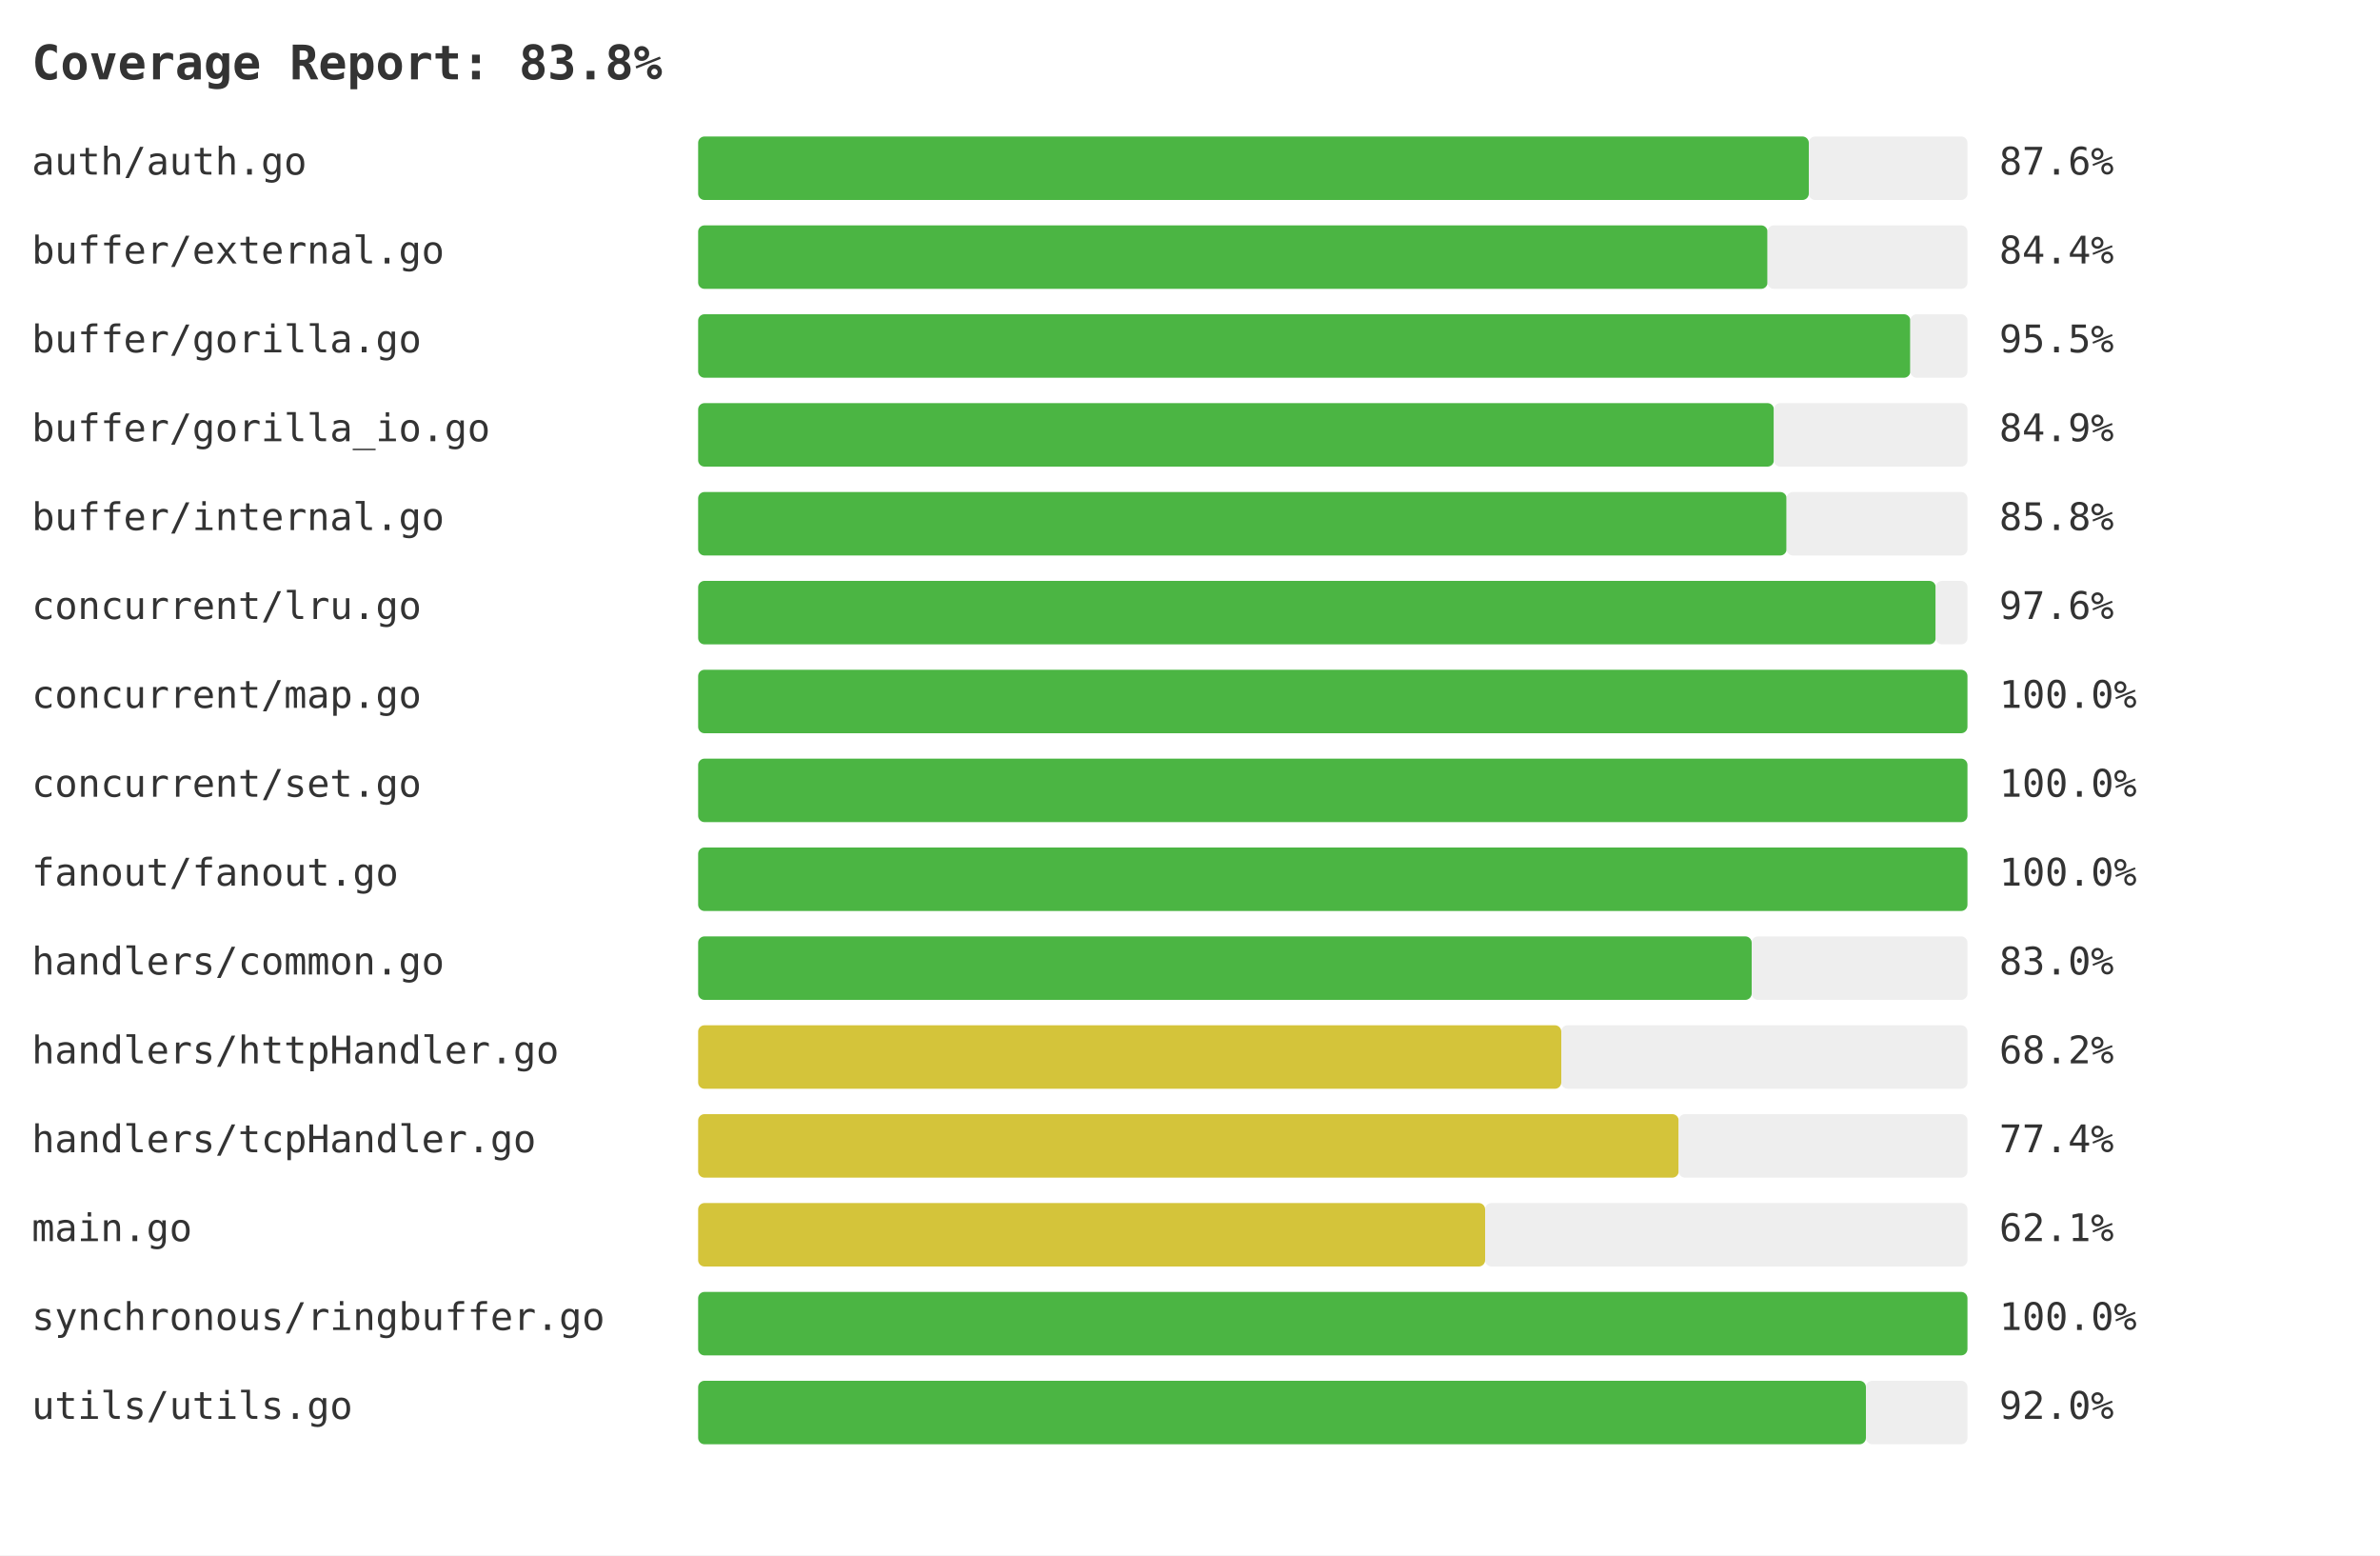
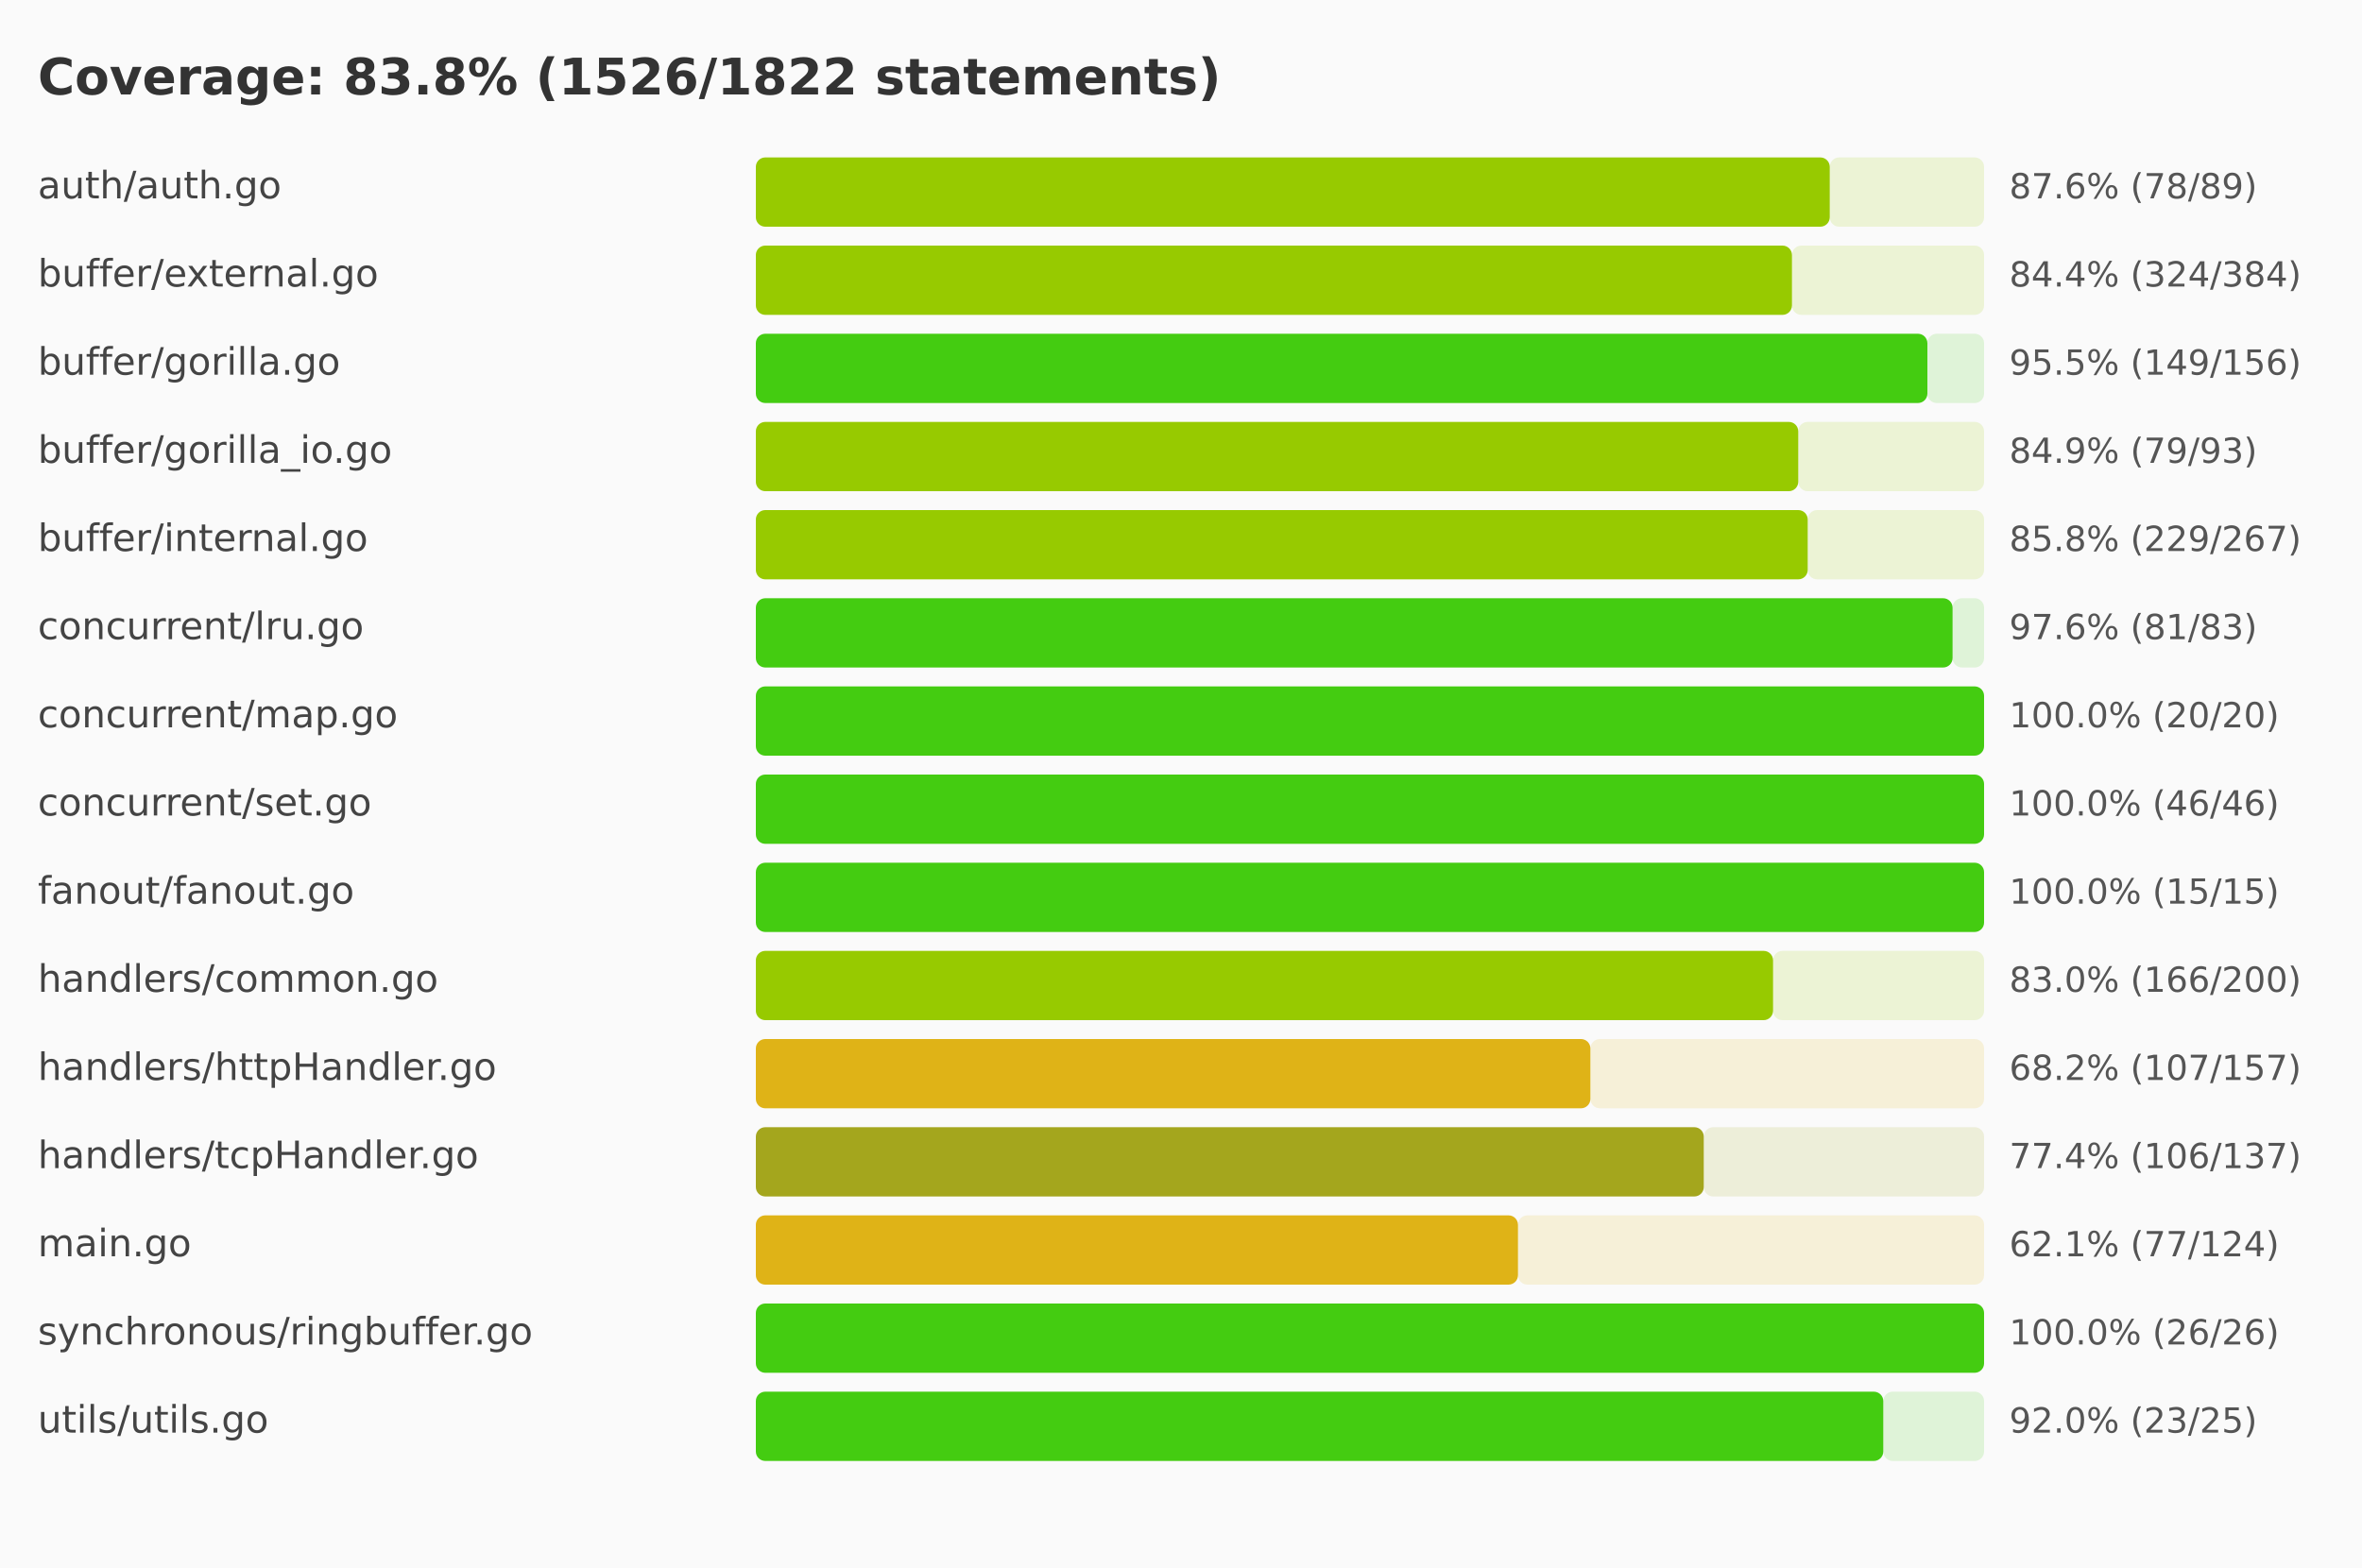
- <svg xmlns="http://www.w3.org/2000/svg" width="750" height="490">
-   <rect width="750" height="490" fill="#fff" />
-   <text x="10" y="25" font-family="monospace" font-size="15" font-weight="bold" fill="#333">Coverage Report: 83.8%</text>
-   <text x="10" y="55" font-family="monospace" font-size="12" fill="#333">auth/auth.go</text>
-   <rect x="220" y="43" width="350" height="20" rx="2" fill="#4bb543" />
-   <rect x="570" y="43" width="50" height="20" rx="2" fill="#eee" />
-   <text x="630" y="55" font-family="monospace" font-size="12" fill="#333">87.6%</text>
-   <text x="10" y="83" font-family="monospace" font-size="12" fill="#333">buffer/external.go</text>
-   <rect x="220" y="71" width="337" height="20" rx="2" fill="#4bb543" />
-   <rect x="557" y="71" width="63" height="20" rx="2" fill="#eee" />
-   <text x="630" y="83" font-family="monospace" font-size="12" fill="#333">84.4%</text>
-   <text x="10" y="111" font-family="monospace" font-size="12" fill="#333">buffer/gorilla.go</text>
-   <rect x="220" y="99" width="382" height="20" rx="2" fill="#4bb543" />
-   <rect x="602" y="99" width="18" height="20" rx="2" fill="#eee" />
-   <text x="630" y="111" font-family="monospace" font-size="12" fill="#333">95.5%</text>
-   <text x="10" y="139" font-family="monospace" font-size="12" fill="#333">buffer/gorilla_io.go</text>
-   <rect x="220" y="127" width="339" height="20" rx="2" fill="#4bb543" />
-   <rect x="559" y="127" width="61" height="20" rx="2" fill="#eee" />
-   <text x="630" y="139" font-family="monospace" font-size="12" fill="#333">84.9%</text>
-   <text x="10" y="167" font-family="monospace" font-size="12" fill="#333">buffer/internal.go</text>
-   <rect x="220" y="155" width="343" height="20" rx="2" fill="#4bb543" />
-   <rect x="563" y="155" width="57" height="20" rx="2" fill="#eee" />
-   <text x="630" y="167" font-family="monospace" font-size="12" fill="#333">85.8%</text>
-   <text x="10" y="195" font-family="monospace" font-size="12" fill="#333">concurrent/lru.go</text>
-   <rect x="220" y="183" width="390" height="20" rx="2" fill="#4bb543" />
-   <rect x="610" y="183" width="10" height="20" rx="2" fill="#eee" />
-   <text x="630" y="195" font-family="monospace" font-size="12" fill="#333">97.6%</text>
-   <text x="10" y="223" font-family="monospace" font-size="12" fill="#333">concurrent/map.go</text>
-   <rect x="220" y="211" width="400" height="20" rx="2" fill="#4bb543" />
-   <rect x="620" y="211" width="0" height="20" rx="2" fill="#eee" />
-   <text x="630" y="223" font-family="monospace" font-size="12" fill="#333">100.0%</text>
-   <text x="10" y="251" font-family="monospace" font-size="12" fill="#333">concurrent/set.go</text>
-   <rect x="220" y="239" width="400" height="20" rx="2" fill="#4bb543" />
-   <rect x="620" y="239" width="0" height="20" rx="2" fill="#eee" />
-   <text x="630" y="251" font-family="monospace" font-size="12" fill="#333">100.0%</text>
-   <text x="10" y="279" font-family="monospace" font-size="12" fill="#333">fanout/fanout.go</text>
-   <rect x="220" y="267" width="400" height="20" rx="2" fill="#4bb543" />
-   <rect x="620" y="267" width="0" height="20" rx="2" fill="#eee" />
-   <text x="630" y="279" font-family="monospace" font-size="12" fill="#333">100.0%</text>
-   <text x="10" y="307" font-family="monospace" font-size="12" fill="#333">handlers/common.go</text>
-   <rect x="220" y="295" width="332" height="20" rx="2" fill="#4bb543" />
-   <rect x="552" y="295" width="68" height="20" rx="2" fill="#eee" />
-   <text x="630" y="307" font-family="monospace" font-size="12" fill="#333">83.0%</text>
-   <text x="10" y="335" font-family="monospace" font-size="12" fill="#333">handlers/httpHandler.go</text>
-   <rect x="220" y="323" width="272" height="20" rx="2" fill="#d4c43a" />
-   <rect x="492" y="323" width="128" height="20" rx="2" fill="#eee" />
-   <text x="630" y="335" font-family="monospace" font-size="12" fill="#333">68.2%</text>
-   <text x="10" y="363" font-family="monospace" font-size="12" fill="#333">handlers/tcpHandler.go</text>
-   <rect x="220" y="351" width="309" height="20" rx="2" fill="#d4c43a" />
-   <rect x="529" y="351" width="91" height="20" rx="2" fill="#eee" />
-   <text x="630" y="363" font-family="monospace" font-size="12" fill="#333">77.4%</text>
-   <text x="10" y="391" font-family="monospace" font-size="12" fill="#333">main.go</text>
-   <rect x="220" y="379" width="248" height="20" rx="2" fill="#d4c43a" />
-   <rect x="468" y="379" width="152" height="20" rx="2" fill="#eee" />
-   <text x="630" y="391" font-family="monospace" font-size="12" fill="#333">62.1%</text>
-   <text x="10" y="419" font-family="monospace" font-size="12" fill="#333">synchronous/ringbuffer.go</text>
-   <rect x="220" y="407" width="400" height="20" rx="2" fill="#4bb543" />
-   <rect x="620" y="407" width="0" height="20" rx="2" fill="#eee" />
-   <text x="630" y="419" font-family="monospace" font-size="12" fill="#333">100.0%</text>
-   <text x="10" y="447" font-family="monospace" font-size="12" fill="#333">utils/utils.go</text>
-   <rect x="220" y="435" width="368" height="20" rx="2" fill="#4bb543" />
-   <rect x="588" y="435" width="32" height="20" rx="2" fill="#eee" />
-   <text x="630" y="447" font-family="monospace" font-size="12" fill="#333">92.0%</text>
+ <svg xmlns="http://www.w3.org/2000/svg" width="750" height="498">
+   <rect width="750" height="498" fill="#fafafa" />
+   <text x="12" y="30" font-family="Verdana,DejaVu Sans,sans-serif" font-size="16" font-weight="bold" fill="#333">Coverage: 83.8% (1526/1822 statements)</text>
+   <text x="12" y="63" font-family="Verdana,DejaVu Sans,sans-serif" font-size="12" fill="#444">auth/auth.go</text>
+   <rect x="240" y="50" width="341" height="22" rx="3" fill="#97ca00" />
+   <rect x="581" y="50" width="49" height="22" rx="3" fill="#97ca00" opacity="0.15" />
+   <text x="638" y="63" font-family="Verdana,DejaVu Sans,sans-serif" font-size="11" fill="#555">87.6% (78/89)</text>
+   <text x="12" y="91" font-family="Verdana,DejaVu Sans,sans-serif" font-size="12" fill="#444">buffer/external.go</text>
+   <rect x="240" y="78" width="329" height="22" rx="3" fill="#97ca00" />
+   <rect x="569" y="78" width="61" height="22" rx="3" fill="#97ca00" opacity="0.15" />
+   <text x="638" y="91" font-family="Verdana,DejaVu Sans,sans-serif" font-size="11" fill="#555">84.4% (324/384)</text>
+   <text x="12" y="119" font-family="Verdana,DejaVu Sans,sans-serif" font-size="12" fill="#444">buffer/gorilla.go</text>
+   <rect x="240" y="106" width="372" height="22" rx="3" fill="#44cc11" />
+   <rect x="612" y="106" width="18" height="22" rx="3" fill="#44cc11" opacity="0.15" />
+   <text x="638" y="119" font-family="Verdana,DejaVu Sans,sans-serif" font-size="11" fill="#555">95.5% (149/156)</text>
+   <text x="12" y="147" font-family="Verdana,DejaVu Sans,sans-serif" font-size="12" fill="#444">buffer/gorilla_io.go</text>
+   <rect x="240" y="134" width="331" height="22" rx="3" fill="#97ca00" />
+   <rect x="571" y="134" width="59" height="22" rx="3" fill="#97ca00" opacity="0.15" />
+   <text x="638" y="147" font-family="Verdana,DejaVu Sans,sans-serif" font-size="11" fill="#555">84.9% (79/93)</text>
+   <text x="12" y="175" font-family="Verdana,DejaVu Sans,sans-serif" font-size="12" fill="#444">buffer/internal.go</text>
+   <rect x="240" y="162" width="334" height="22" rx="3" fill="#97ca00" />
+   <rect x="574" y="162" width="56" height="22" rx="3" fill="#97ca00" opacity="0.15" />
+   <text x="638" y="175" font-family="Verdana,DejaVu Sans,sans-serif" font-size="11" fill="#555">85.8% (229/267)</text>
+   <text x="12" y="203" font-family="Verdana,DejaVu Sans,sans-serif" font-size="12" fill="#444">concurrent/lru.go</text>
+   <rect x="240" y="190" width="380" height="22" rx="3" fill="#44cc11" />
+   <rect x="620" y="190" width="10" height="22" rx="3" fill="#44cc11" opacity="0.15" />
+   <text x="638" y="203" font-family="Verdana,DejaVu Sans,sans-serif" font-size="11" fill="#555">97.6% (81/83)</text>
+   <text x="12" y="231" font-family="Verdana,DejaVu Sans,sans-serif" font-size="12" fill="#444">concurrent/map.go</text>
+   <rect x="240" y="218" width="390" height="22" rx="3" fill="#44cc11" />
+   <rect x="630" y="218" width="0" height="22" rx="3" fill="#44cc11" opacity="0.15" />
+   <text x="638" y="231" font-family="Verdana,DejaVu Sans,sans-serif" font-size="11" fill="#555">100.0% (20/20)</text>
+   <text x="12" y="259" font-family="Verdana,DejaVu Sans,sans-serif" font-size="12" fill="#444">concurrent/set.go</text>
+   <rect x="240" y="246" width="390" height="22" rx="3" fill="#44cc11" />
+   <rect x="630" y="246" width="0" height="22" rx="3" fill="#44cc11" opacity="0.15" />
+   <text x="638" y="259" font-family="Verdana,DejaVu Sans,sans-serif" font-size="11" fill="#555">100.0% (46/46)</text>
+   <text x="12" y="287" font-family="Verdana,DejaVu Sans,sans-serif" font-size="12" fill="#444">fanout/fanout.go</text>
+   <rect x="240" y="274" width="390" height="22" rx="3" fill="#44cc11" />
+   <rect x="630" y="274" width="0" height="22" rx="3" fill="#44cc11" opacity="0.15" />
+   <text x="638" y="287" font-family="Verdana,DejaVu Sans,sans-serif" font-size="11" fill="#555">100.0% (15/15)</text>
+   <text x="12" y="315" font-family="Verdana,DejaVu Sans,sans-serif" font-size="12" fill="#444">handlers/common.go</text>
+   <rect x="240" y="302" width="323" height="22" rx="3" fill="#97ca00" />
+   <rect x="563" y="302" width="67" height="22" rx="3" fill="#97ca00" opacity="0.15" />
+   <text x="638" y="315" font-family="Verdana,DejaVu Sans,sans-serif" font-size="11" fill="#555">83.0% (166/200)</text>
+   <text x="12" y="343" font-family="Verdana,DejaVu Sans,sans-serif" font-size="12" fill="#444">handlers/httpHandler.go</text>
+   <rect x="240" y="330" width="265" height="22" rx="3" fill="#dfb317" />
+   <rect x="505" y="330" width="125" height="22" rx="3" fill="#dfb317" opacity="0.15" />
+   <text x="638" y="343" font-family="Verdana,DejaVu Sans,sans-serif" font-size="11" fill="#555">68.2% (107/157)</text>
+   <text x="12" y="371" font-family="Verdana,DejaVu Sans,sans-serif" font-size="12" fill="#444">handlers/tcpHandler.go</text>
+   <rect x="240" y="358" width="301" height="22" rx="3" fill="#a4a61d" />
+   <rect x="541" y="358" width="89" height="22" rx="3" fill="#a4a61d" opacity="0.15" />
+   <text x="638" y="371" font-family="Verdana,DejaVu Sans,sans-serif" font-size="11" fill="#555">77.4% (106/137)</text>
+   <text x="12" y="399" font-family="Verdana,DejaVu Sans,sans-serif" font-size="12" fill="#444">main.go</text>
+   <rect x="240" y="386" width="242" height="22" rx="3" fill="#dfb317" />
+   <rect x="482" y="386" width="148" height="22" rx="3" fill="#dfb317" opacity="0.15" />
+   <text x="638" y="399" font-family="Verdana,DejaVu Sans,sans-serif" font-size="11" fill="#555">62.1% (77/124)</text>
+   <text x="12" y="427" font-family="Verdana,DejaVu Sans,sans-serif" font-size="12" fill="#444">synchronous/ringbuffer.go</text>
+   <rect x="240" y="414" width="390" height="22" rx="3" fill="#44cc11" />
+   <rect x="630" y="414" width="0" height="22" rx="3" fill="#44cc11" opacity="0.15" />
+   <text x="638" y="427" font-family="Verdana,DejaVu Sans,sans-serif" font-size="11" fill="#555">100.0% (26/26)</text>
+   <text x="12" y="455" font-family="Verdana,DejaVu Sans,sans-serif" font-size="12" fill="#444">utils/utils.go</text>
+   <rect x="240" y="442" width="358" height="22" rx="3" fill="#44cc11" />
+   <rect x="598" y="442" width="32" height="22" rx="3" fill="#44cc11" opacity="0.15" />
+   <text x="638" y="455" font-family="Verdana,DejaVu Sans,sans-serif" font-size="11" fill="#555">92.0% (23/25)</text>
</svg>
